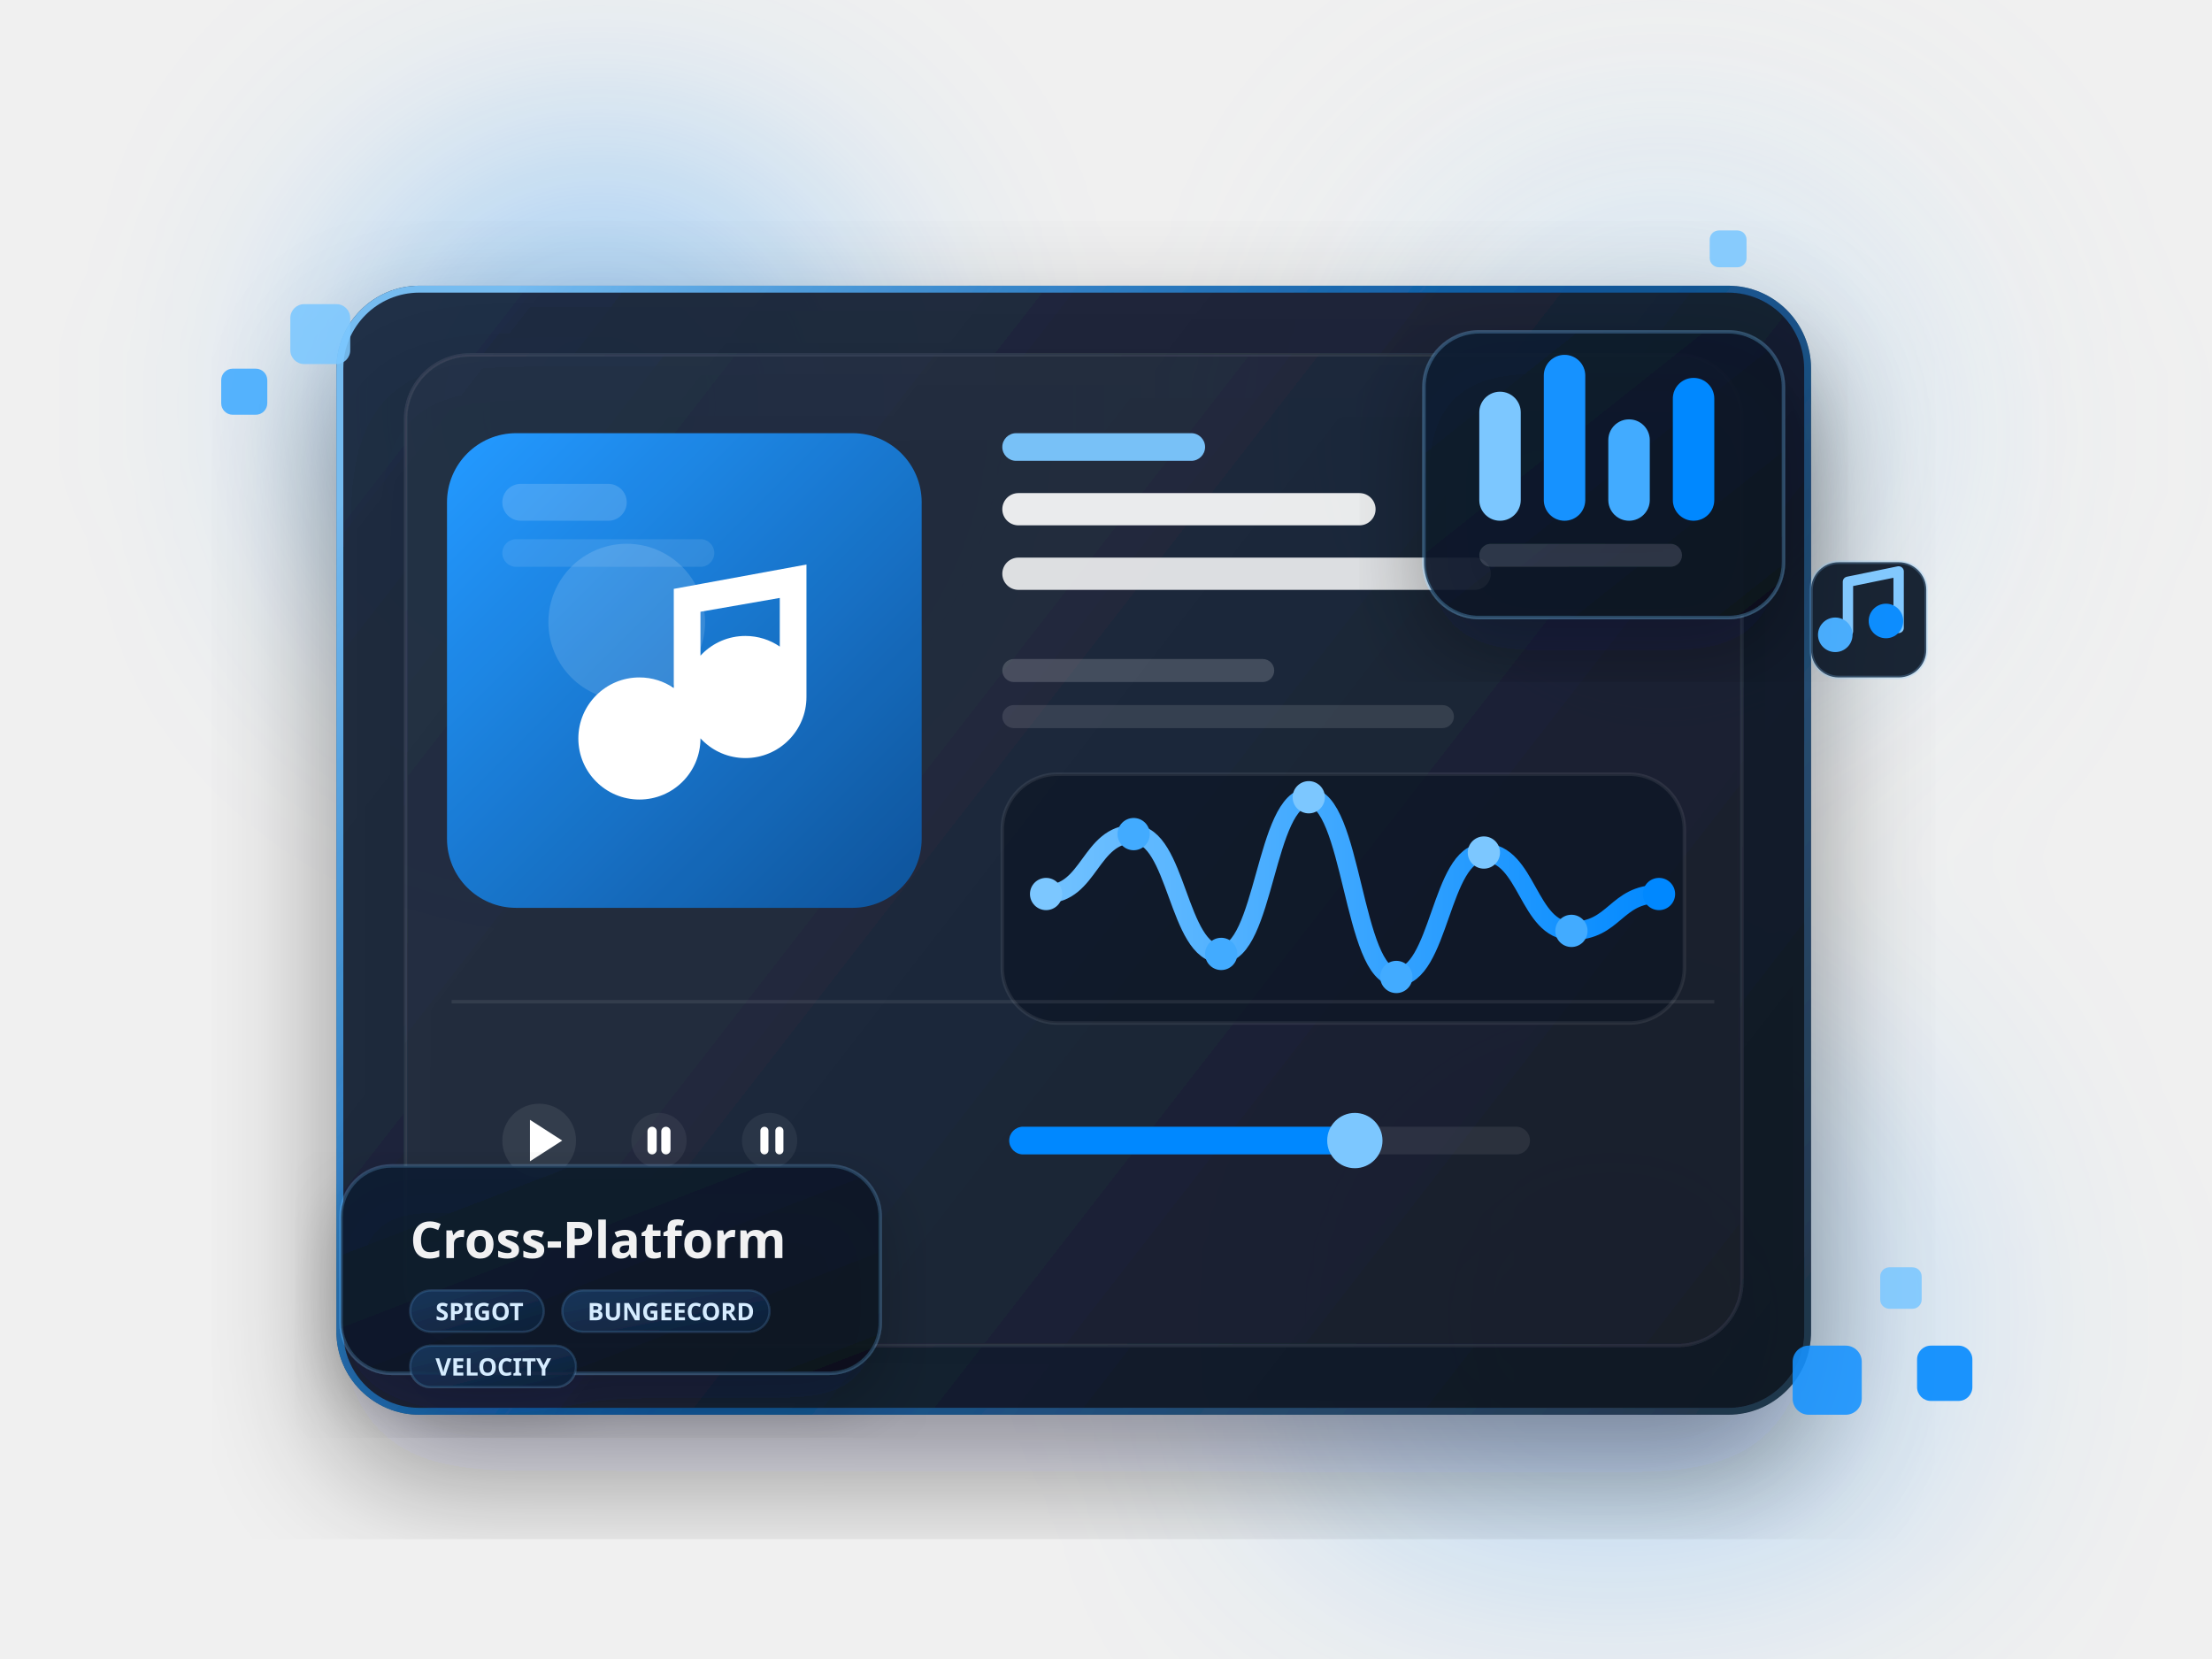
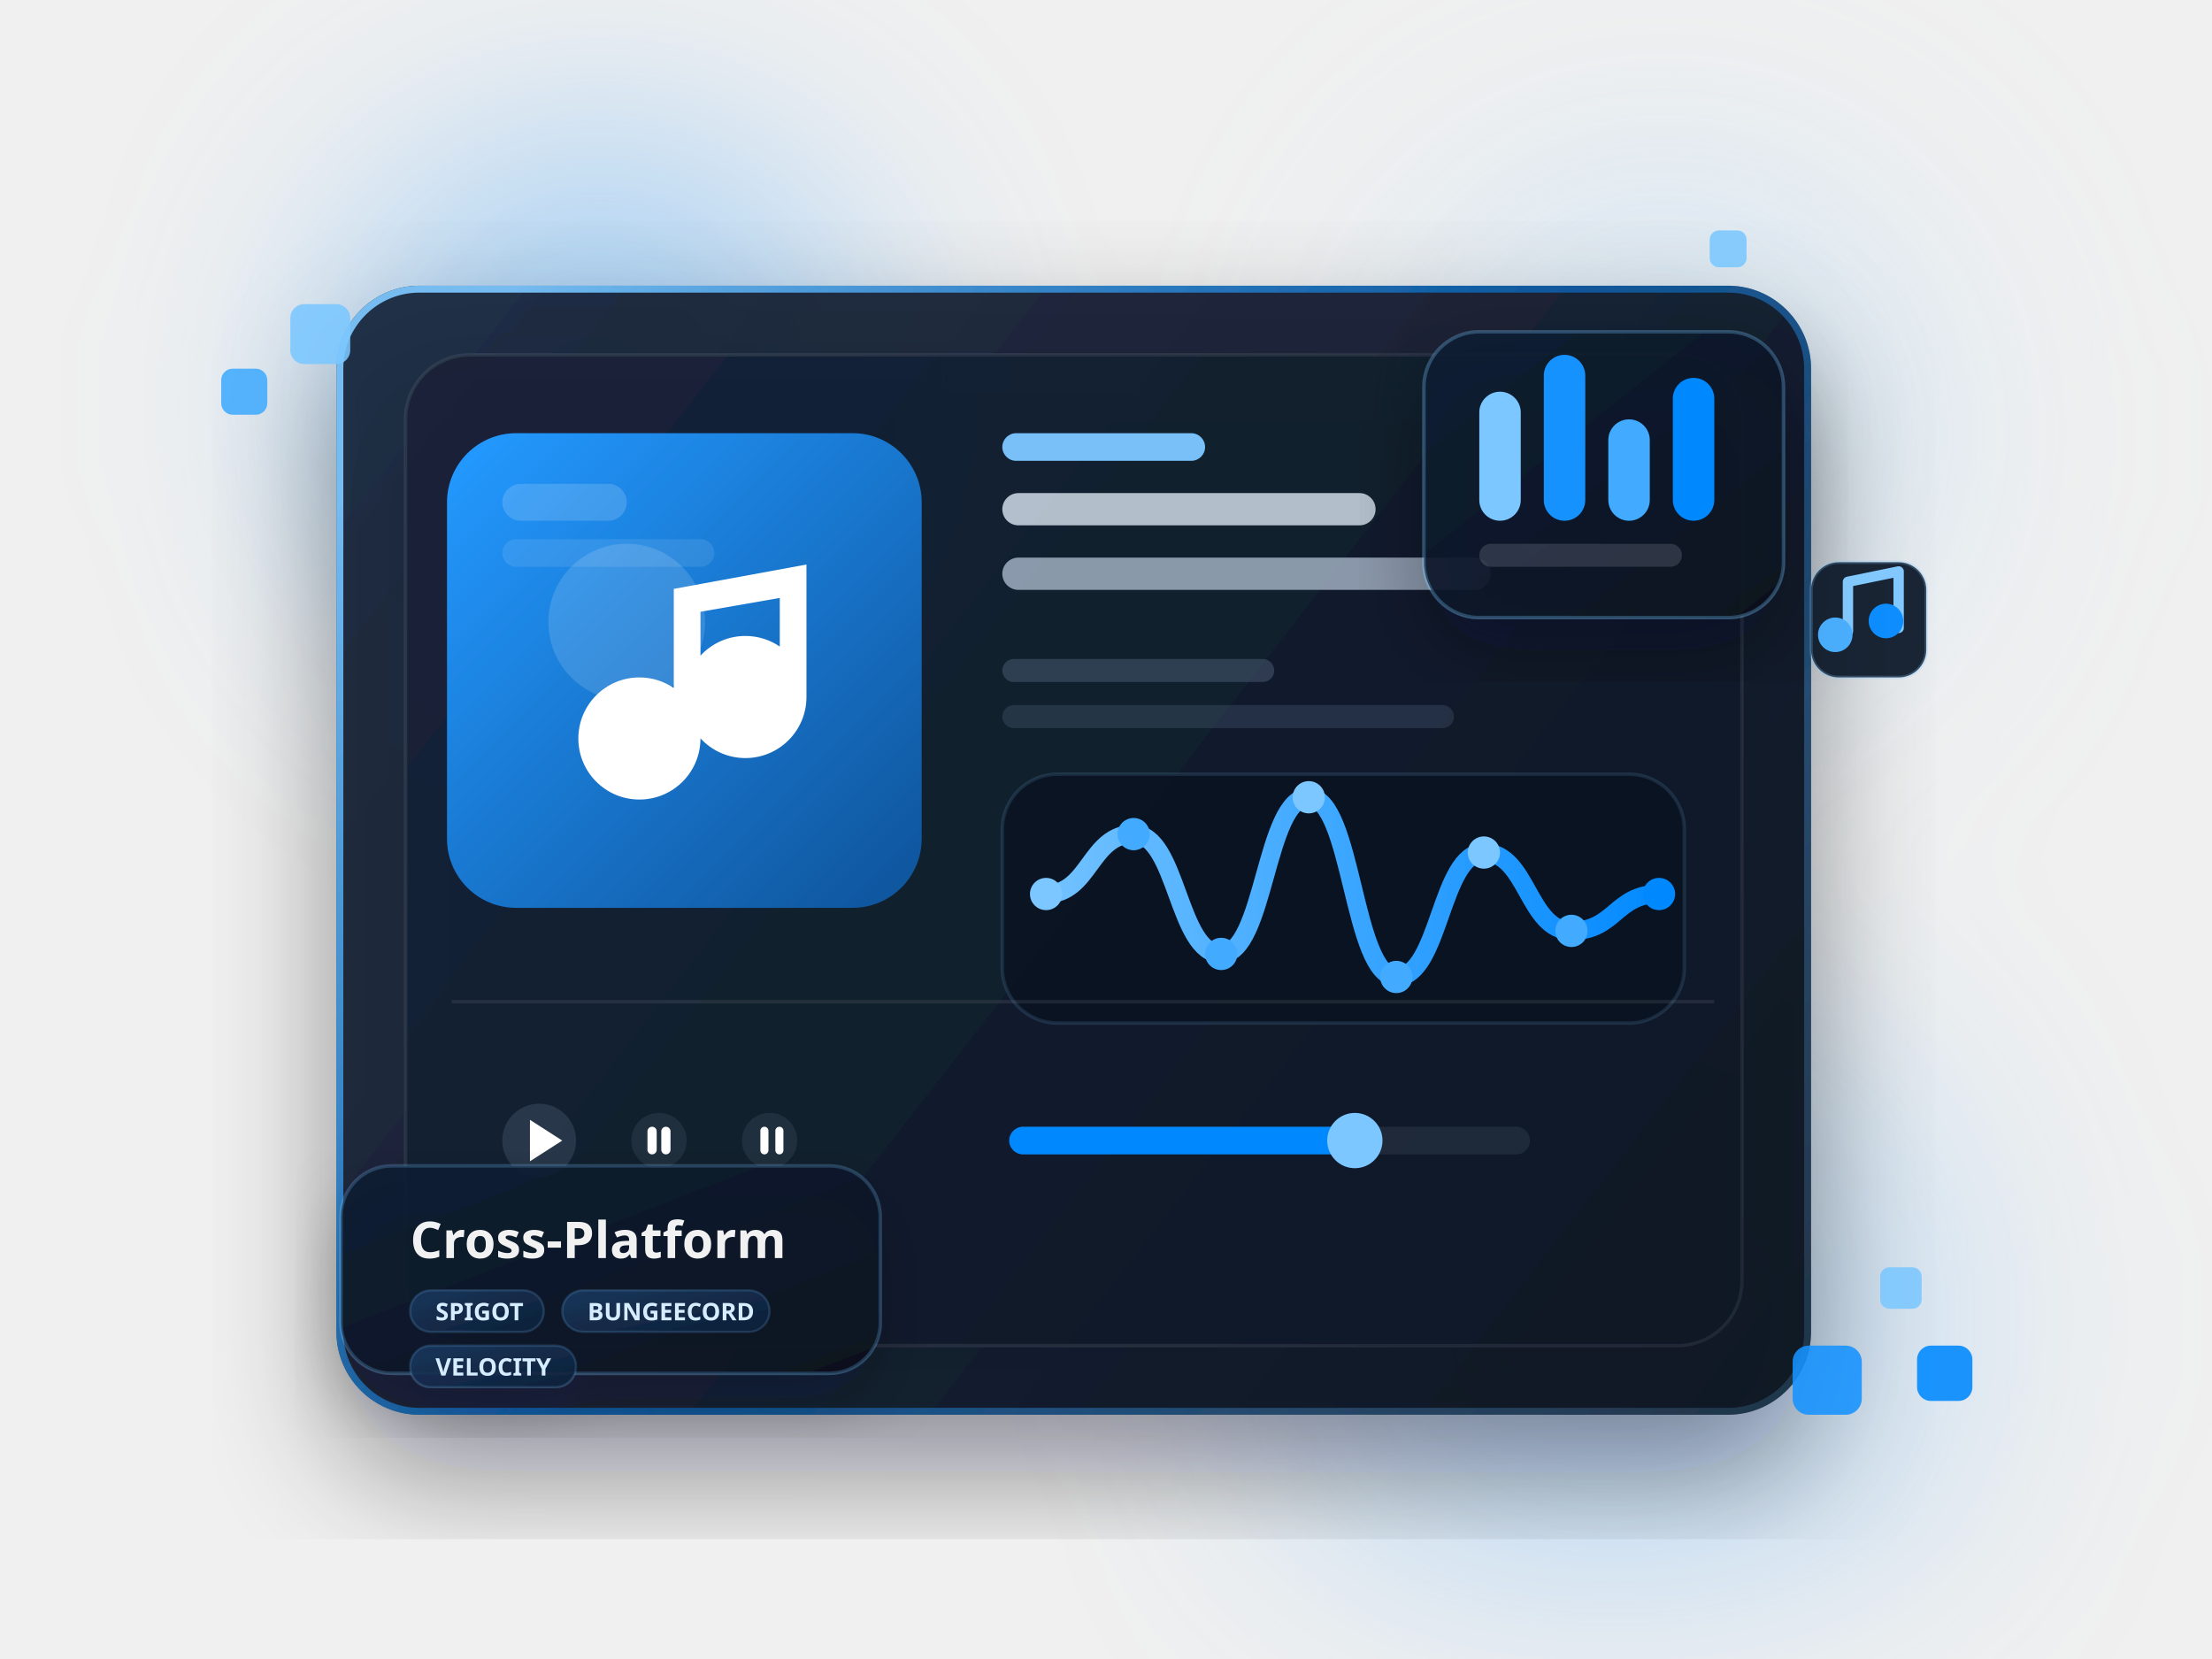
<svg xmlns="http://www.w3.org/2000/svg" width="960" height="720" viewBox="0 0 960 720" fill="none">
  <defs>
    <linearGradient id="panel-bg" x1="158" y1="126" x2="775" y2="606" gradientUnits="userSpaceOnUse">
      <stop stop-color="#18263D" stop-opacity="0.94" />
      <stop offset="1" stop-color="#0B1220" stop-opacity="0.98" />
    </linearGradient>
    <linearGradient id="panel-stroke" x1="210" y1="142" x2="760" y2="590" gradientUnits="userSpaceOnUse">
      <stop stop-color="#7CC7FF" stop-opacity="0.92" />
      <stop offset="0.5" stop-color="#0088FF" stop-opacity="0.5" />
      <stop offset="1" stop-color="#7CC7FF" stop-opacity="0.18" />
    </linearGradient>
    <linearGradient id="cover-bg" x1="202" y1="191" x2="392" y2="381" gradientUnits="userSpaceOnUse">
      <stop stop-color="#1592FF" />
      <stop offset="1" stop-color="#004C99" />
    </linearGradient>
    <linearGradient id="wave-line" x1="430" y1="390" x2="728" y2="390" gradientUnits="userSpaceOnUse">
      <stop stop-color="#7CC7FF" />
      <stop offset="1" stop-color="#0088FF" />
    </linearGradient>
    <linearGradient id="tag-bg" x1="0" y1="0" x2="1" y2="1">
      <stop stop-color="#18385F" stop-opacity="0.92" />
      <stop offset="1" stop-color="#0E2038" stop-opacity="0.92" />
    </linearGradient>
    <linearGradient id="badge-bg" x1="0" y1="0" x2="1" y2="1">
      <stop stop-color="#0E1F34" stop-opacity="0.92" />
      <stop offset="1" stop-color="#08111E" stop-opacity="0.92" />
    </linearGradient>
    <filter id="blur-lg" x="-120" y="-120" width="1200" height="960" filterUnits="userSpaceOnUse" color-interpolation-filters="sRGB">
      <feGaussianBlur stdDeviation="54" />
    </filter>
    <filter id="shadow-lg" x="92" y="70" width="748" height="598" filterUnits="userSpaceOnUse" color-interpolation-filters="sRGB">
      <feDropShadow dx="0" dy="26" stdDeviation="28" flood-color="#040A14" flood-opacity="0.42" />
    </filter>
    <filter id="shadow-md" x="590" y="116" width="212" height="180" filterUnits="userSpaceOnUse" color-interpolation-filters="sRGB">
      <feDropShadow dx="0" dy="16" stdDeviation="18" flood-color="#06101E" flood-opacity="0.34" />
    </filter>
    <filter id="shadow-sm" x="128" y="488" width="274" height="136" filterUnits="userSpaceOnUse" color-interpolation-filters="sRGB">
      <feDropShadow dx="0" dy="12" stdDeviation="14" flood-color="#06101E" flood-opacity="0.26" />
    </filter>
  </defs>
  <rect width="960" height="720" rx="40" fill="transparent" />
  <g opacity="0.9" filter="url(#blur-lg)">
    <circle cx="260" cy="176" r="118" fill="#0088FF" fill-opacity="0.34" />
    <circle cx="722" cy="188" r="126" fill="#7CC7FF" fill-opacity="0.22" />
    <circle cx="700" cy="572" r="156" fill="#0088FF" fill-opacity="0.18" />
  </g>
  <g filter="url(#shadow-lg)">
    <rect x="146" y="124" width="640" height="490" rx="36" fill="url(#panel-bg)" />
    <rect x="147.5" y="125.5" width="637" height="487" rx="34.5" stroke="url(#panel-stroke)" stroke-width="3" />
-     <rect x="176" y="154" width="580" height="430" rx="28" fill="white" fill-opacity="0.03" stroke="white" stroke-opacity="0.08" stroke-width="1.5" />
+     <rect x="176" y="154" width="580" height="430" rx="28" fill="#0B1524" fill-opacity="0.34" stroke="white" stroke-opacity="0.08" stroke-width="1.5" />
  </g>
  <g>
    <rect x="194" y="188" width="206" height="206" rx="30" fill="url(#cover-bg)" />
    <rect x="194" y="188" width="206" height="206" rx="30" fill="white" fill-opacity="0.06" />
    <circle cx="272" cy="270" r="34" fill="white" fill-opacity="0.14" />
    <path d="M304 240V320.5C304 335.135 292.135 347 277.5 347C262.865 347 251 335.135 251 320.5C251 305.865 262.865 294 277.5 294C283.041 294 288.177 295.701 292.42 298.605V255.571L350 245V302.5C350 317.135 338.135 329 323.5 329C308.865 329 297 317.135 297 302.5C297 287.865 308.865 276 323.5 276C329.041 276 334.177 277.701 338.42 280.605V259.5L304 265.5V240Z" fill="white" />
    <rect x="218" y="210" width="54" height="16" rx="8" fill="white" fill-opacity="0.16" />
    <rect x="218" y="234" width="92" height="12" rx="6" fill="white" fill-opacity="0.1" />
  </g>
  <g opacity="0.96">
    <rect x="435" y="188" width="88" height="12" rx="6" fill="#7CC7FF" />
-     <rect x="435" y="214" width="162" height="14" rx="7" fill="white" fill-opacity="0.94" />
-     <rect x="435" y="242" width="212" height="14" rx="7" fill="white" fill-opacity="0.88" />
-     <rect x="435" y="286" width="118" height="10" rx="5" fill="white" fill-opacity="0.18" />
-     <rect x="435" y="306" width="196" height="10" rx="5" fill="white" fill-opacity="0.12" />
+     <rect x="435" y="214" width="162" height="14" rx="7" fill="#E8F3FF" fill-opacity="0.78" />
+     <rect x="435" y="242" width="212" height="14" rx="7" fill="#DCEBFF" fill-opacity="0.62" />
+     <rect x="435" y="286" width="118" height="10" rx="5" fill="#B8D8FF" fill-opacity="0.18" />
+     <rect x="435" y="306" width="196" height="10" rx="5" fill="#B8D8FF" fill-opacity="0.12" />
  </g>
  <g>
-     <rect x="435" y="336" width="296" height="108" rx="24" fill="#0B1524" fill-opacity="0.66" stroke="white" stroke-opacity="0.08" stroke-width="1.5" />
+     <rect x="435" y="336" width="296" height="108" rx="24" fill="#0A1321" fill-opacity="0.92" stroke="#7CC7FF" stroke-opacity="0.14" stroke-width="1.5" />
    <path d="M454 388C473 388 473 362 492 362C511 362 511 414 530 414C549 414 549 346 568 346C587 346 587 424 606 424C625 424 625 370 644 370C663 370 663 404 682 404C701 404 701 388 720 388" stroke="url(#wave-line)" stroke-width="8" stroke-linecap="round" />
    <circle cx="454" cy="388" r="7" fill="#7CC7FF" />
    <circle cx="492" cy="362" r="7" fill="#42ABFF" />
    <circle cx="530" cy="414" r="7" fill="#42ABFF" />
    <circle cx="568" cy="346" r="7" fill="#7CC7FF" />
    <circle cx="606" cy="424" r="7" fill="#42ABFF" />
    <circle cx="644" cy="370" r="7" fill="#7CC7FF" />
    <circle cx="682" cy="404" r="7" fill="#42ABFF" />
    <circle cx="720" cy="388" r="7" fill="#0088FF" />
  </g>
  <g>
    <rect x="196" y="434" width="548" height="1.5" fill="white" fill-opacity="0.08" />
-     <circle cx="234" cy="495" r="16" fill="white" fill-opacity="0.08" />
+     <circle cx="234" cy="495" r="16" fill="#CFE4FF" fill-opacity="0.12" />
    <path d="M230 486L244 495L230 504V486Z" fill="white" />
-     <circle cx="286" cy="495" r="12" fill="white" fill-opacity="0.06" />
+     <circle cx="286" cy="495" r="12" fill="#CFE4FF" fill-opacity="0.08" />
    <rect x="281" y="489" width="4" height="12" rx="2" fill="white" />
    <rect x="287" y="489" width="4" height="12" rx="2" fill="white" />
-     <circle cx="334" cy="495" r="12" fill="white" fill-opacity="0.06" />
+     <circle cx="334" cy="495" r="12" fill="#CFE4FF" fill-opacity="0.08" />
    <rect x="330" y="489" width="3.5" height="12" rx="1.75" fill="white" />
    <rect x="336.5" y="489" width="3.5" height="12" rx="1.75" fill="white" />
-     <rect x="438" y="489" width="226" height="12" rx="6" fill="white" fill-opacity="0.08" />
+     <rect x="438" y="489" width="226" height="12" rx="6" fill="#CFE4FF" fill-opacity="0.08" />
    <rect x="438" y="489" width="148" height="12" rx="6" fill="#0088FF" />
    <circle cx="588" cy="495" r="12" fill="#7CC7FF" />
  </g>
  <g filter="url(#shadow-md)">
    <rect x="618" y="144" width="156" height="124" rx="24" fill="url(#badge-bg)" stroke="#7CC7FF" stroke-opacity="0.28" stroke-width="1.5" />
    <rect x="642" y="170" width="18" height="56" rx="9" fill="#7CC7FF" />
    <rect x="670" y="154" width="18" height="72" rx="9" fill="#1592FF" />
    <rect x="698" y="182" width="18" height="44" rx="9" fill="#42ABFF" />
    <rect x="726" y="164" width="18" height="62" rx="9" fill="#0088FF" />
    <rect x="642" y="236" width="88" height="10" rx="5" fill="white" fill-opacity="0.14" />
  </g>
  <g filter="url(#shadow-sm)">
    <rect x="148" y="506" width="234" height="90" rx="22" fill="url(#badge-bg)" stroke="#7CC7FF" stroke-opacity="0.22" stroke-width="1.5" />
    <text x="178" y="546" fill="white" fill-opacity="0.94" font-size="22" font-weight="700" font-family="ui-sans-serif, system-ui, sans-serif">Cross-Platform</text>
    <g>
      <rect x="178" y="560" width="58" height="18" rx="9" fill="url(#tag-bg)" stroke="#7CC7FF" stroke-opacity="0.18" />
      <text x="189" y="573" fill="#D6ECFF" font-size="10.5" font-weight="600" font-family="ui-sans-serif, system-ui, sans-serif">SPIGOT</text>
      <rect x="244" y="560" width="90" height="18" rx="9" fill="url(#tag-bg)" stroke="#7CC7FF" stroke-opacity="0.18" />
      <text x="255" y="573" fill="#D6ECFF" font-size="10.5" font-weight="600" font-family="ui-sans-serif, system-ui, sans-serif">BUNGEECORD</text>
      <rect x="178" y="584" width="72" height="18" rx="9" fill="url(#tag-bg)" stroke="#7CC7FF" stroke-opacity="0.18" />
      <text x="189" y="597" fill="#D6ECFF" font-size="10.5" font-weight="600" font-family="ui-sans-serif, system-ui, sans-serif">VELOCITY</text>
    </g>
  </g>
  <g opacity="0.94">
    <rect x="786" y="244" width="50" height="50" rx="12" fill="#0D1828" stroke="#7CC7FF" stroke-opacity="0.24" stroke-width="1.5" />
    <path d="M802 274V252.5L824 248V272.5" stroke="#7CC7FF" stroke-width="4.5" stroke-linecap="round" stroke-linejoin="round" />
    <circle cx="796.5" cy="275.5" r="7.5" fill="#42ABFF" />
    <circle cx="818.5" cy="269.5" r="7.5" fill="#0088FF" />
  </g>
  <g opacity="0.88">
    <rect x="126" y="132" width="26" height="26" rx="6" fill="#7CC7FF" />
    <rect x="96" y="160" width="20" height="20" rx="5" fill="#42ABFF" />
    <rect x="778" y="584" width="30" height="30" rx="7" fill="#1592FF" />
    <rect x="816" y="550" width="18" height="18" rx="4" fill="#7CC7FF" />
    <rect x="832" y="584" width="24" height="24" rx="6" fill="#0088FF" />
    <rect x="742" y="100" width="16" height="16" rx="4" fill="#7CC7FF" />
  </g>
</svg>
